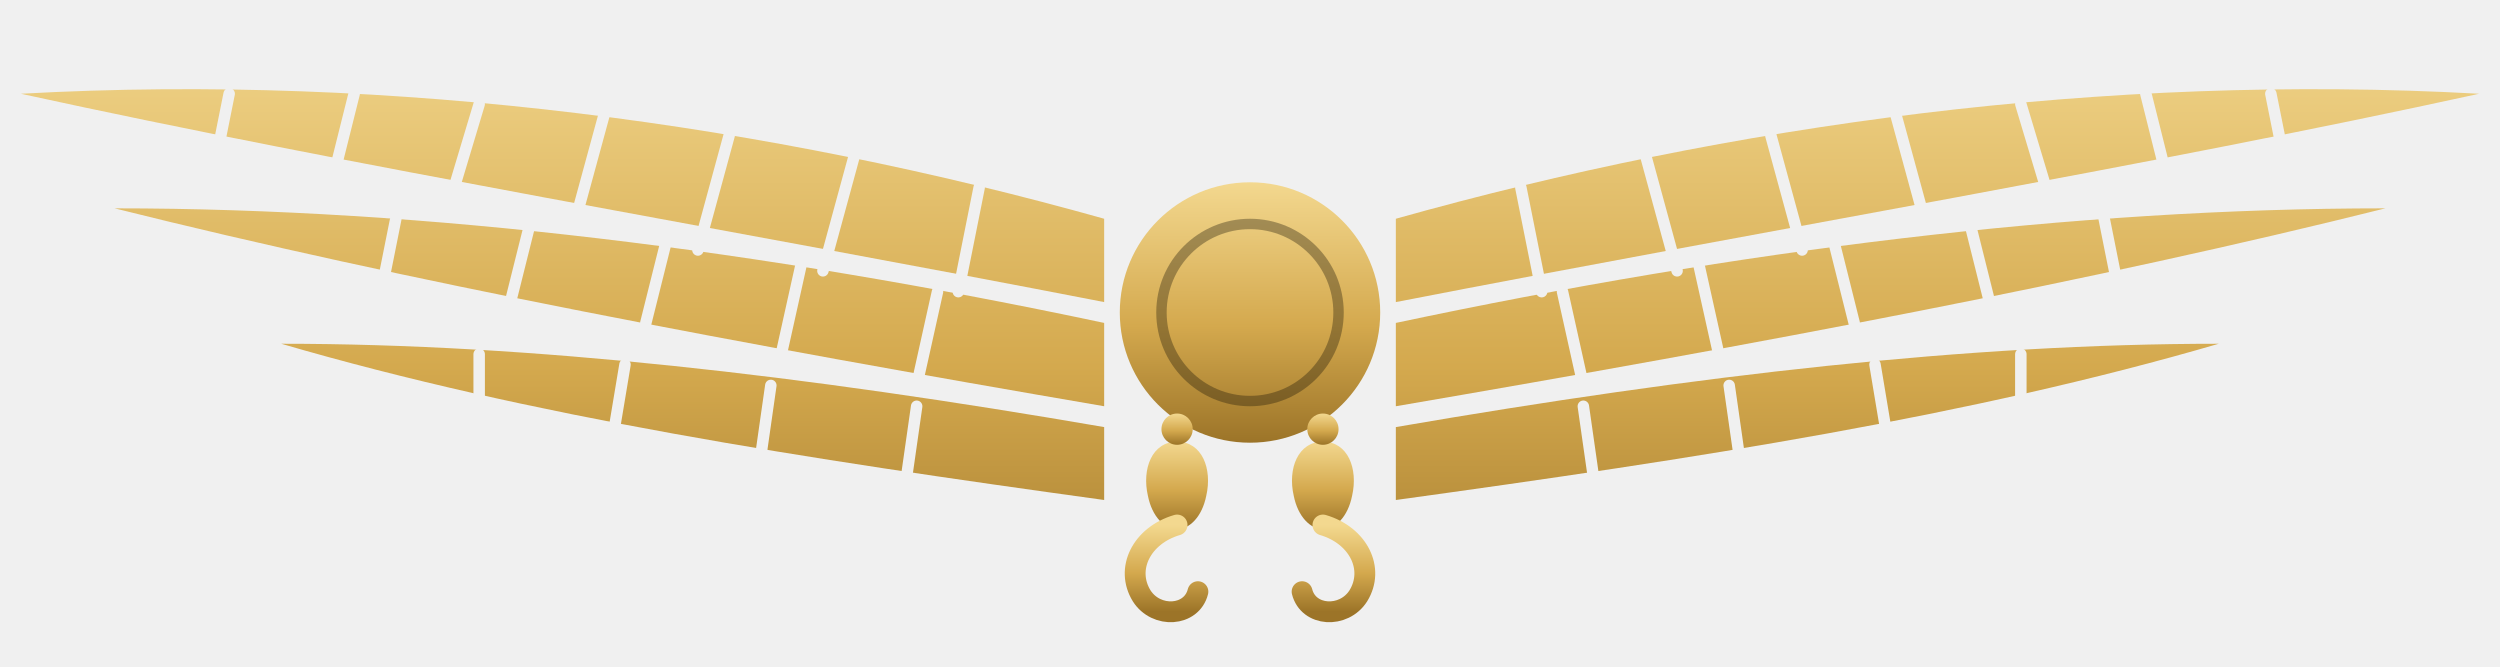
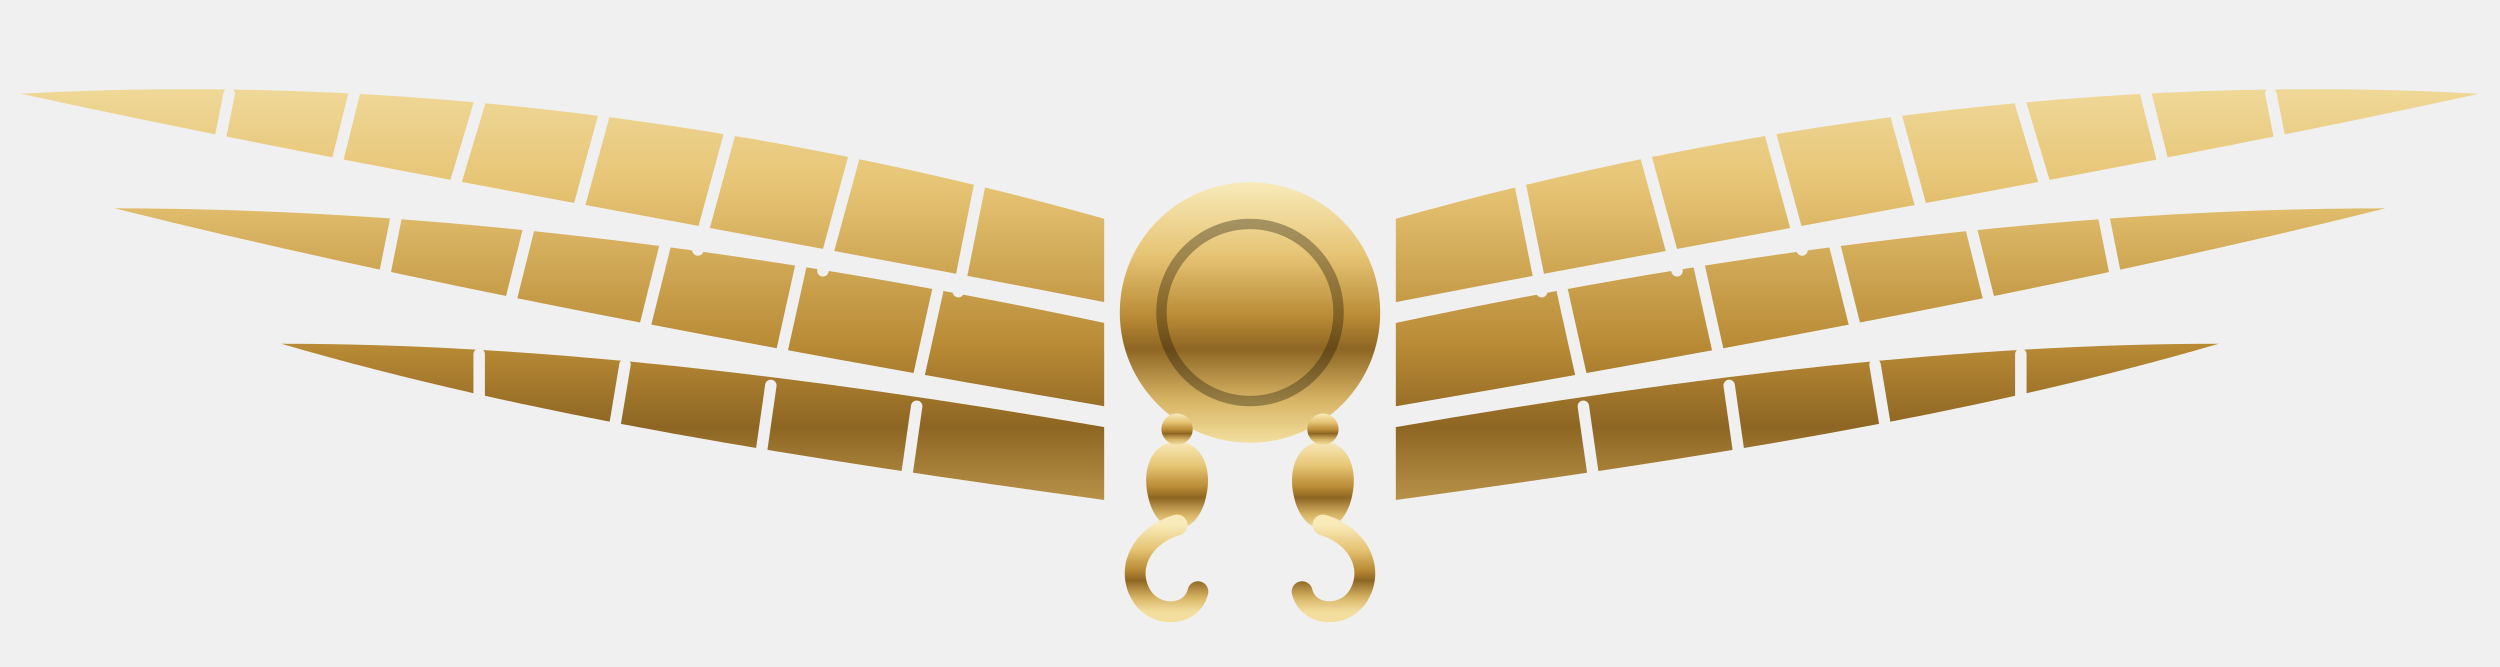
<svg xmlns="http://www.w3.org/2000/svg" viewBox="0 0 240 64" fill="none">
  <defs>
    <linearGradient id="g" x1="0" y1="0" x2="0" y2="1">
-       <stop offset="0" stop-color="#F3D88F" />
-       <stop offset=".55" stop-color="#D4A94E" />
-       <stop offset="1" stop-color="#9C7428" />
+       <stop offset="0" stop-color="#F8EAB9" />
+       <stop offset=".28" stop-color="#E6C474" />
+       <stop offset=".52" stop-color="#B88A35" />
+       <stop offset=".64" stop-color="#8E6623" />
+       <stop offset=".84" stop-color="#D8B566" />
+       <stop offset="1" stop-color="#F3DE9E" />
    </linearGradient>
    <mask id="feathers" maskUnits="userSpaceOnUse" x="0" y="0" width="240" height="64">
      <rect width="240" height="64" fill="#000" />
      <g id="w" fill="#fff">
        <path d="M134 21C166 12 202 7 238 9C206 16 170 22 134 29Z" />
        <path d="M134 31C167 24 199 20 229 20C201 27 169 33 134 39Z" />
        <path d="M134 41C163 36 189 33 213 33C189 40 163 44 134 48Z" />
      </g>
      <use href="#w" transform="matrix(-1 0 0 1 240 0)" />
      <g stroke="#000" stroke-width="1.1" stroke-linecap="round">
        <path id="cuts" d="M146 18L148 28M158 15L161 26M170 13L173 24M182 11L185 22M194 10L197 20M206 9L208 17M218 9L219 14                            M150 28L152 37M163 25L165 34M176 23L178 31M189 21L191 29M202 21L203 26                            M152 39L153 46M166 37L167 44M180 35L181 41M194 34L194 38" />
        <use href="#cuts" transform="matrix(-1 0 0 1 240 0)" />
      </g>
    </mask>
  </defs>
  <rect width="240" height="64" fill="url(#g)" mask="url(#feathers)" />
  <circle cx="120" cy="30" r="12.5" fill="url(#g)" />
  <circle cx="120" cy="30" r="8.5" stroke="#1A1406" stroke-opacity=".35" stroke-width="1" />
  <g id="u" fill="url(#g)">
    <path d="M113 42.4C115.4 42.4 116.4 45 115.8 47.6C115.4 49.6 114.2 50.8 113 50.8C111.8 50.8 110.6 49.6 110.2 47.6C109.6 45 110.6 42.4 113 42.4Z" />
    <circle cx="113" cy="41.2" r="1.5" />
    <path d="M113 50.4C109.6 51.4 108 54.6 109.6 57.2C111 59.4 114.4 59.2 115 56.8" fill="none" stroke="url(#g)" stroke-width="2" stroke-linecap="round" />
  </g>
  <use href="#u" transform="matrix(-1 0 0 1 240 0)" />
</svg>
